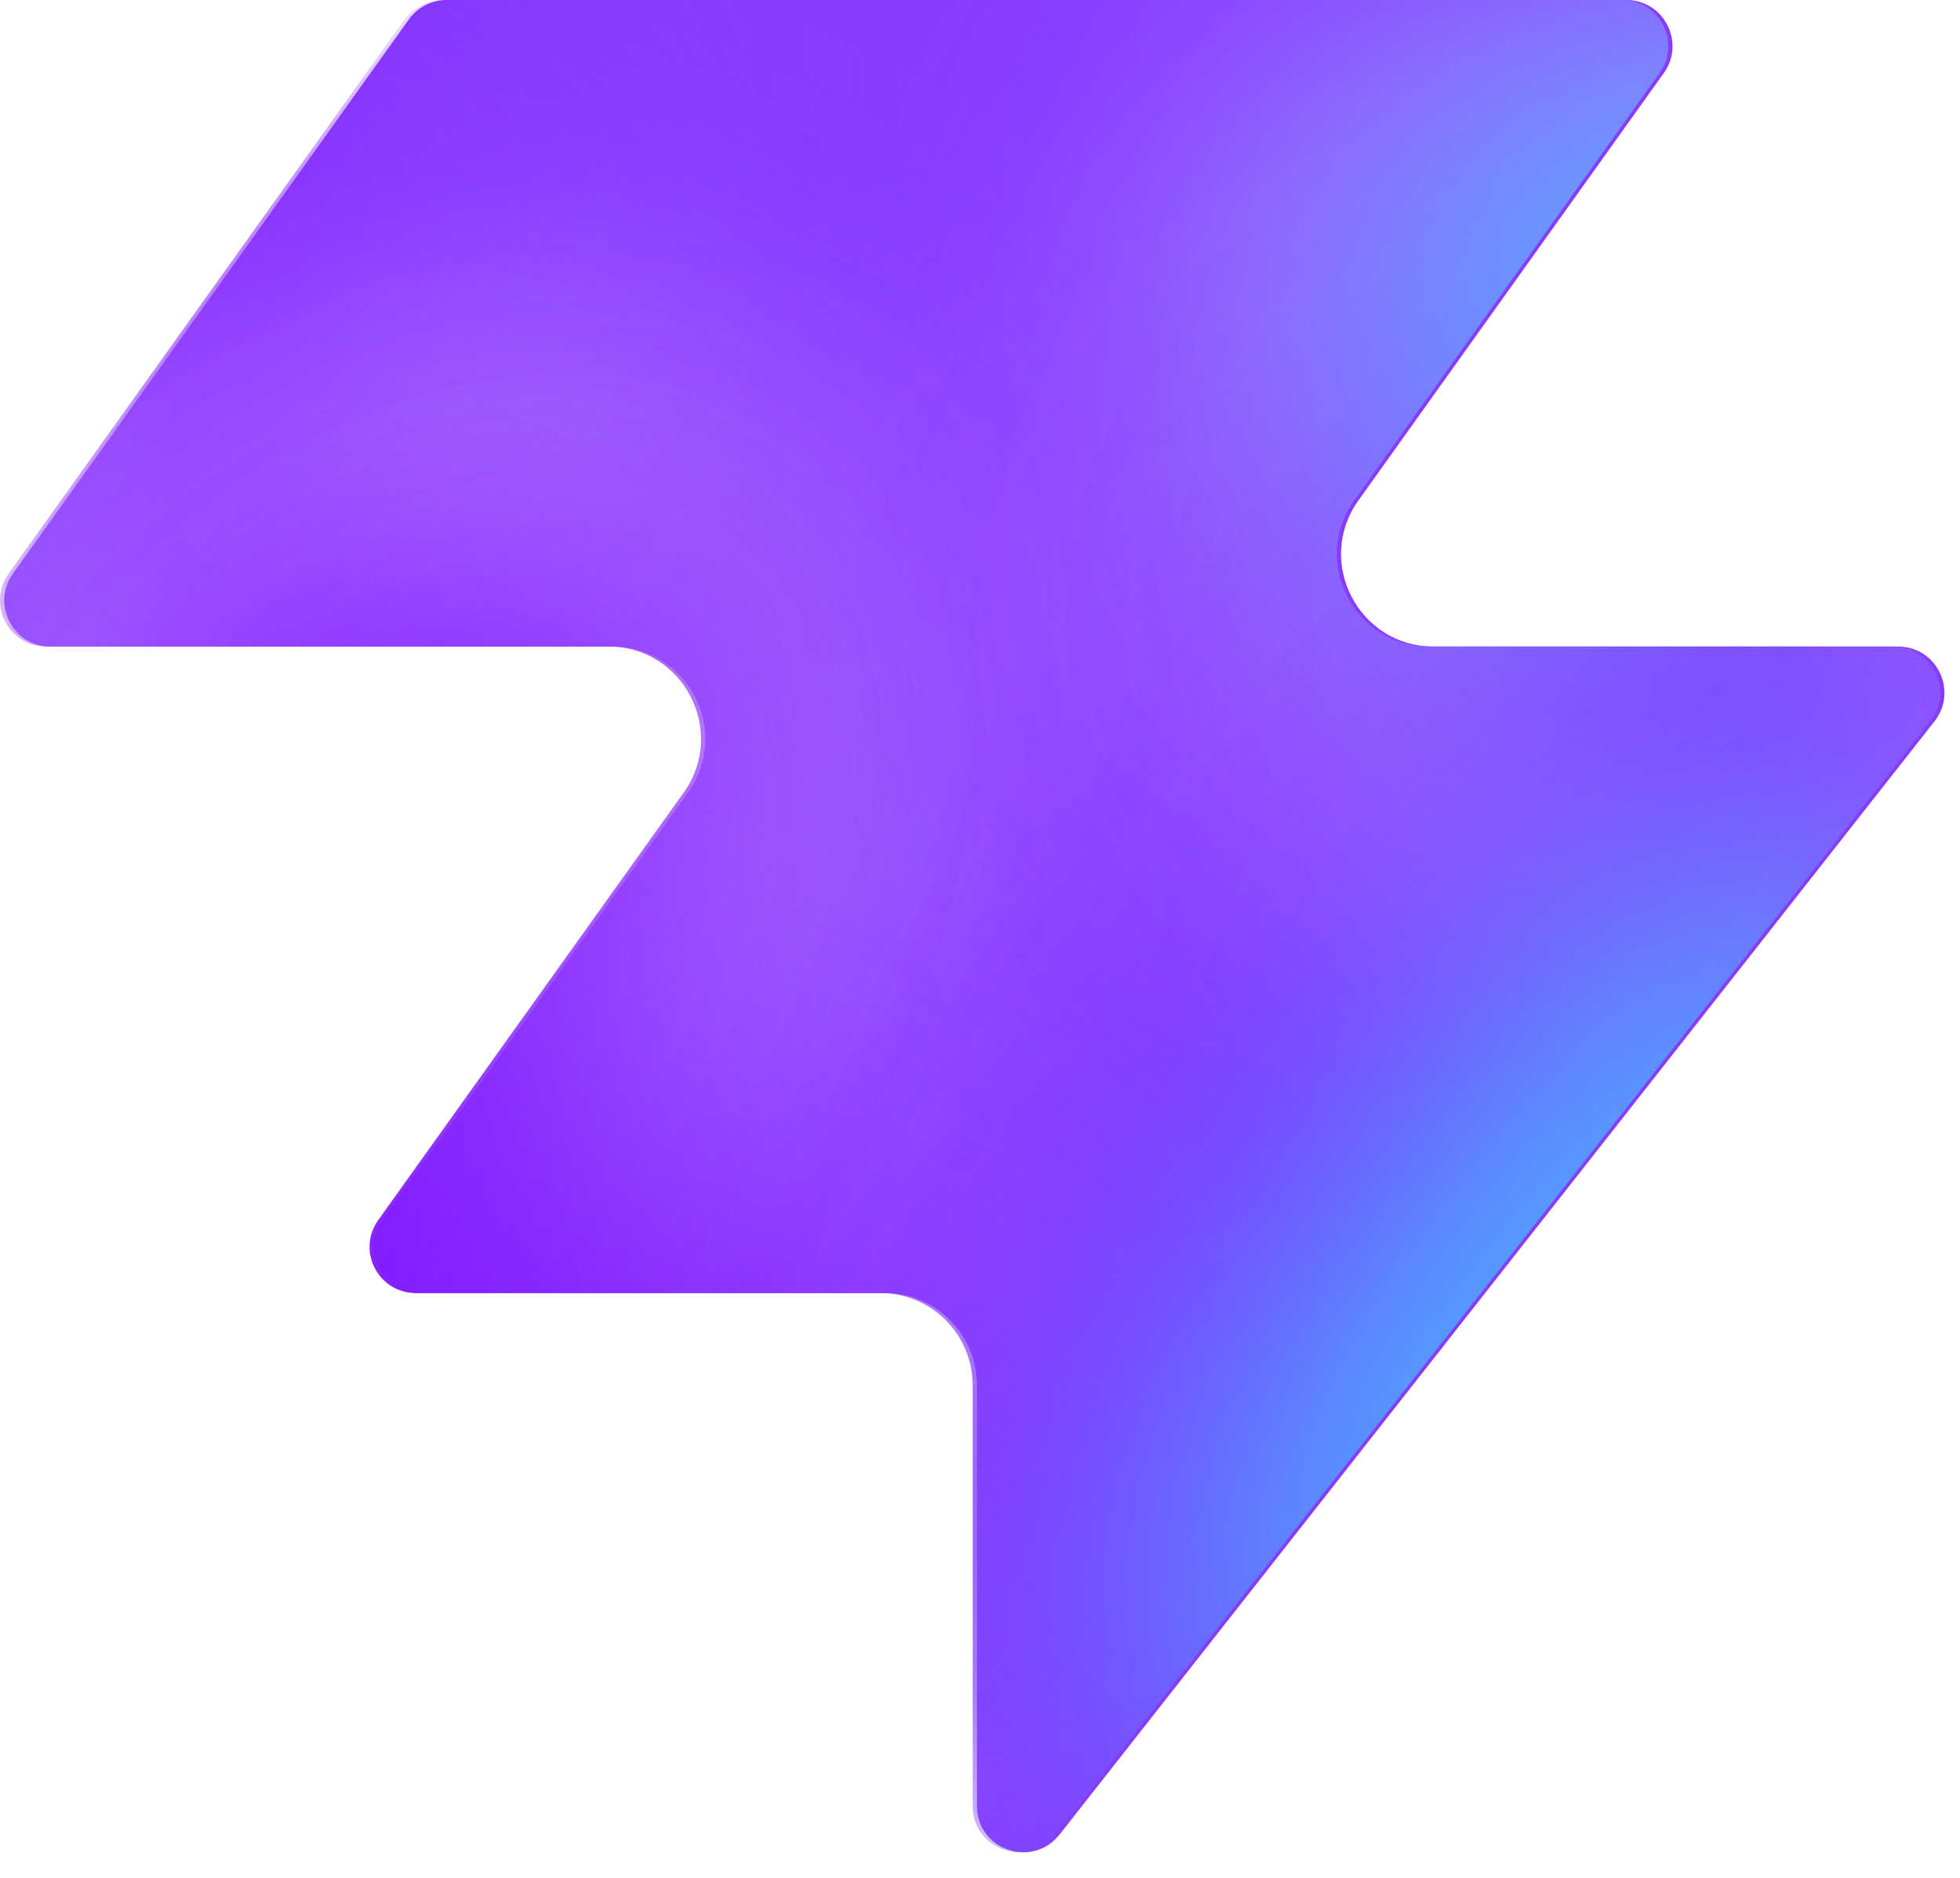
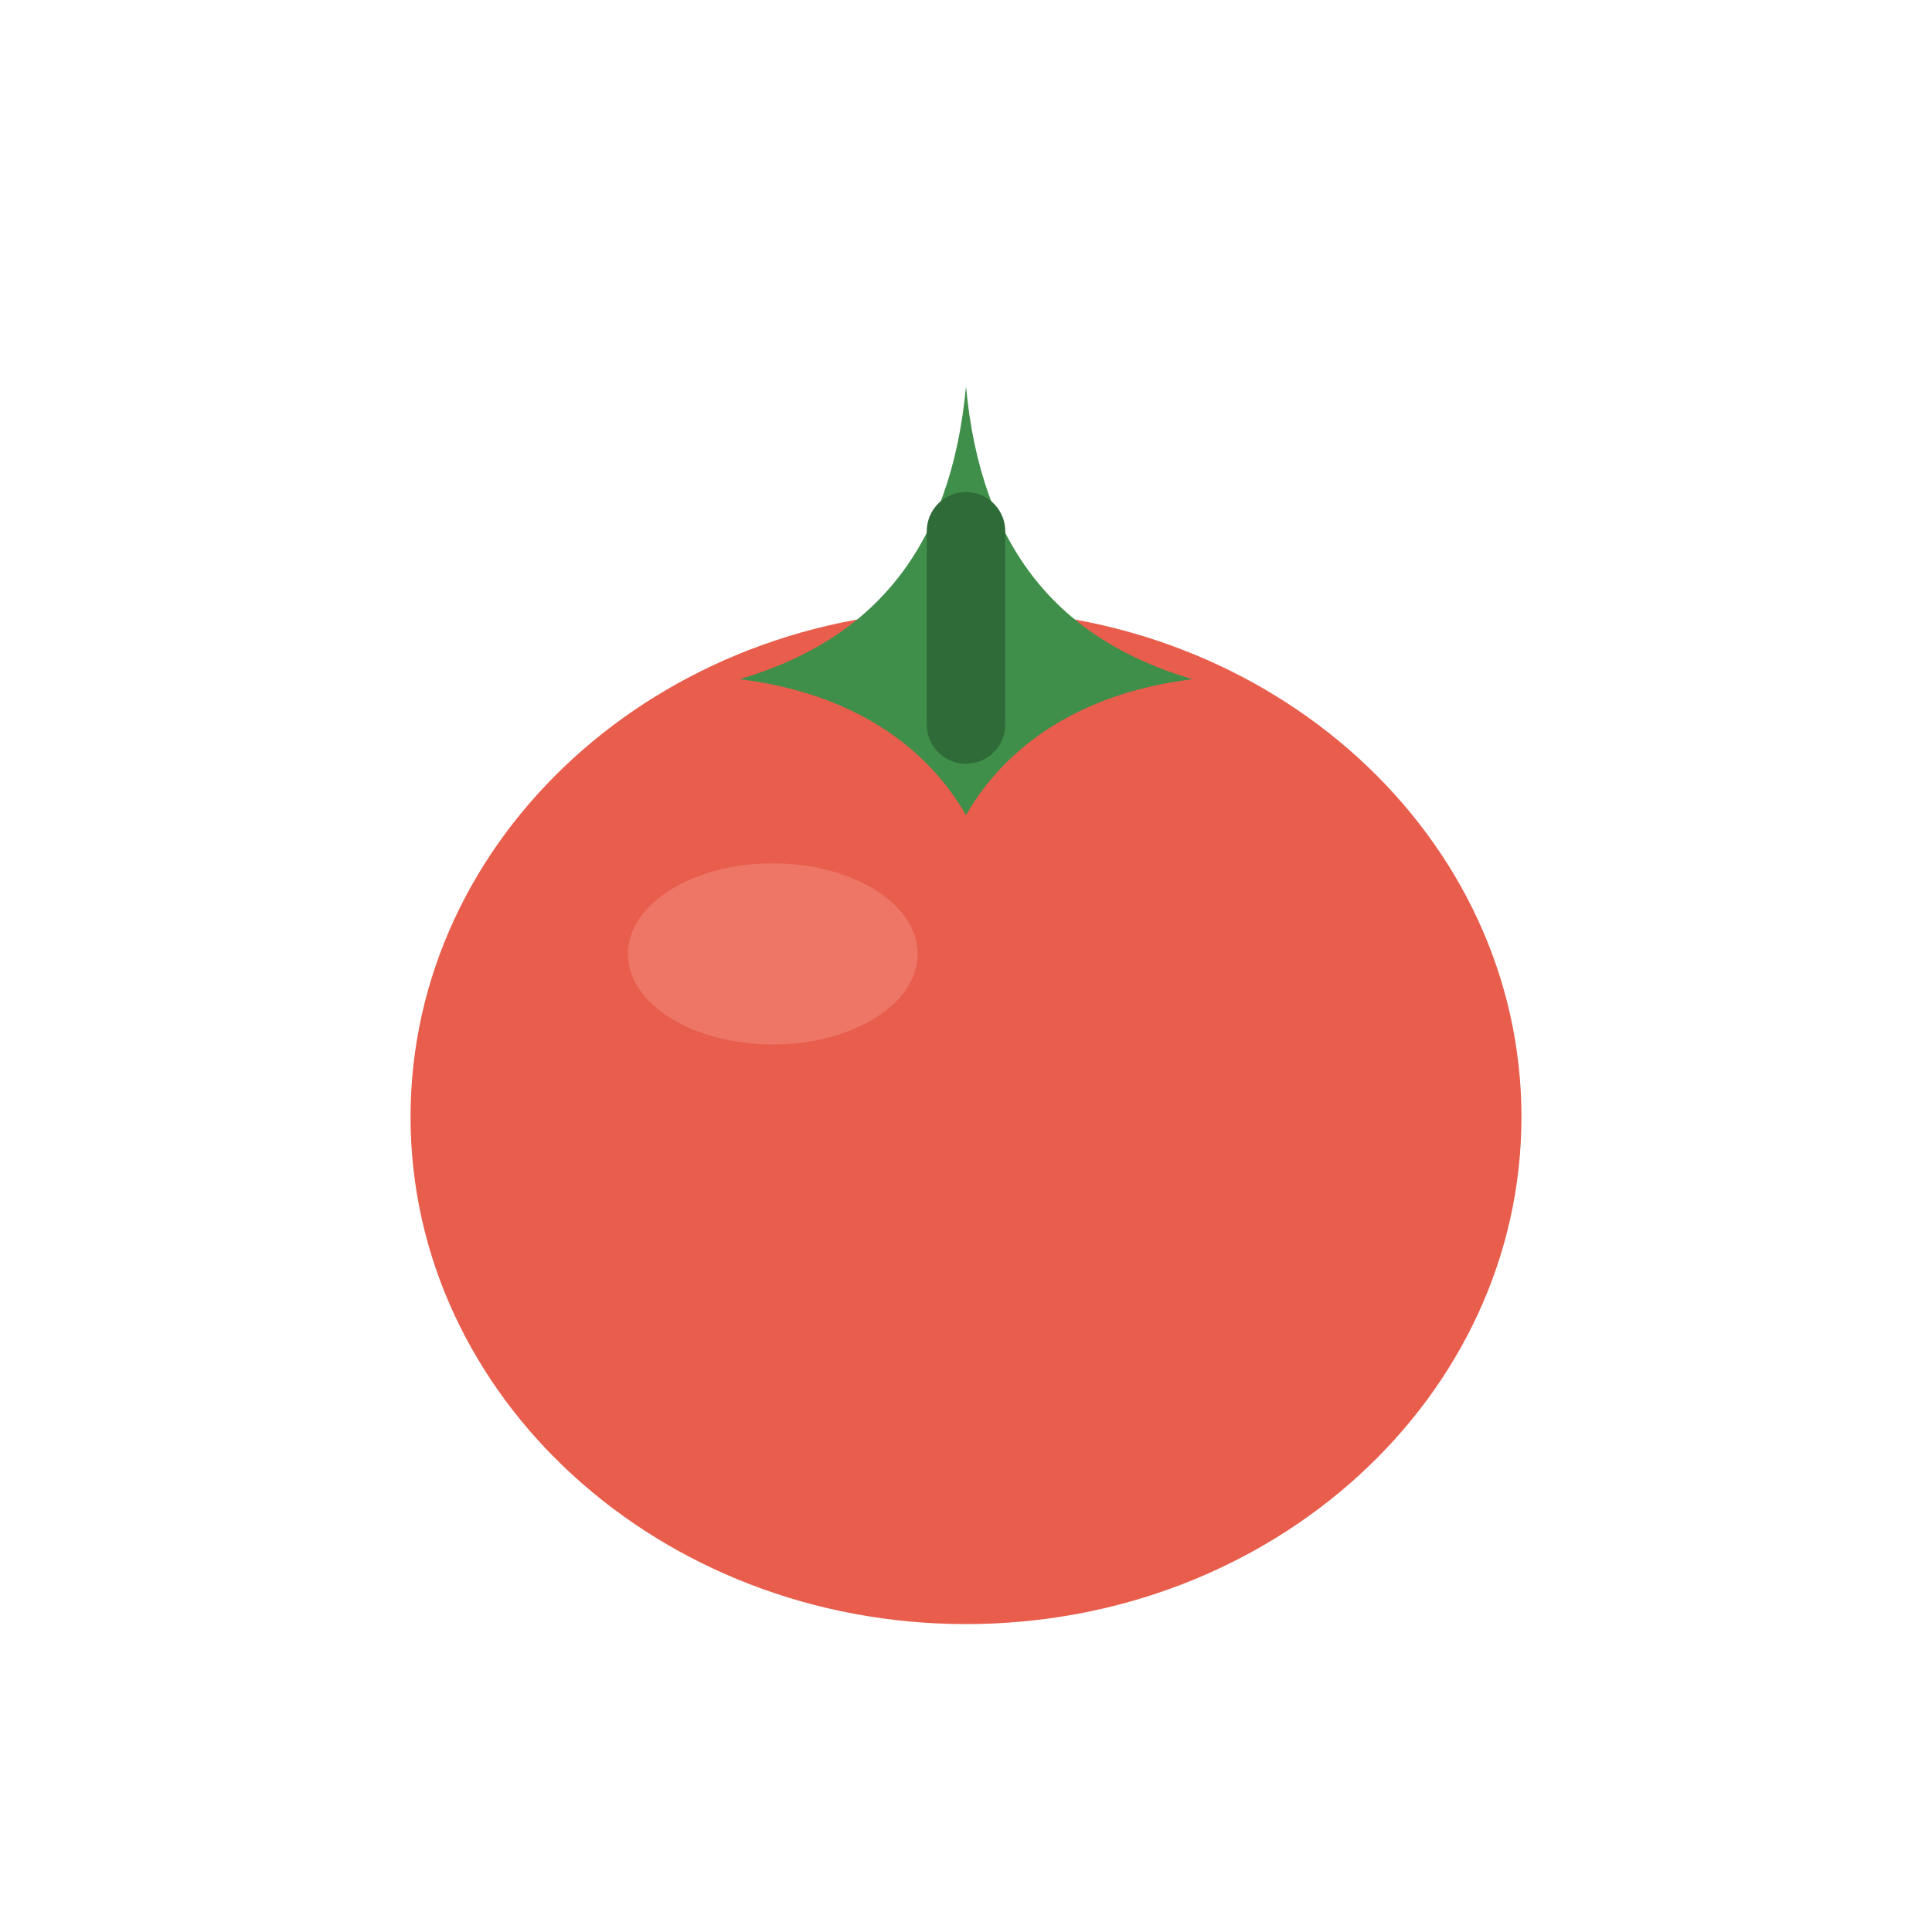
- <svg xmlns="http://www.w3.org/2000/svg" width="48" height="46" fill="none" viewBox="0 0 48 46">
-   <path fill="#863bff" d="M25.946 44.938c-.664.845-2.021.375-2.021-.698V33.937a2.26 2.26 0 0 0-2.262-2.262H10.287c-.92 0-1.456-1.04-.92-1.788l7.48-10.471c1.07-1.497 0-3.578-1.842-3.578H1.237c-.92 0-1.456-1.04-.92-1.788L10.013.474c.214-.297.556-.474.92-.474h28.894c.92 0 1.456 1.04.92 1.788l-7.48 10.471c-1.07 1.498 0 3.579 1.842 3.579h11.377c.943 0 1.473 1.088.89 1.83L25.947 44.94z" style="fill:#863bff;fill:color(display-p3 .525 .23 1);fill-opacity:1" />
-   <mask id="a" width="48" height="46" x="0" y="0" maskUnits="userSpaceOnUse" style="mask-type:alpha">
-     <path fill="#000" d="M25.842 44.938c-.664.844-2.021.375-2.021-.698V33.937a2.26 2.26 0 0 0-2.262-2.262H10.183c-.92 0-1.456-1.04-.92-1.788l7.48-10.471c1.07-1.498 0-3.579-1.842-3.579H1.133c-.92 0-1.456-1.04-.92-1.787L9.91.473c.214-.297.556-.474.92-.474h28.894c.92 0 1.456 1.04.92 1.788l-7.48 10.471c-1.07 1.498 0 3.578 1.842 3.578h11.377c.943 0 1.473 1.088.89 1.832L25.843 44.94z" style="fill:#000;fill-opacity:1" />
-   </mask>
-   <g mask="url(#a)">
-     <g filter="url(#b)">
-       <ellipse cx="5.508" cy="14.704" fill="#ede6ff" rx="5.508" ry="14.704" style="fill:#ede6ff;fill:color(display-p3 .927 .903 1);fill-opacity:1" transform="matrix(.00324 1 1 -.00324 -4.47 31.516)" />
-     </g>
-     <g filter="url(#c)">
-       <ellipse cx="10.399" cy="29.851" fill="#ede6ff" rx="10.399" ry="29.851" style="fill:#ede6ff;fill:color(display-p3 .927 .903 1);fill-opacity:1" transform="matrix(.00324 1 1 -.00324 -39.328 7.883)" />
-     </g>
-     <g filter="url(#d)">
-       <ellipse cx="5.508" cy="30.487" fill="#7e14ff" rx="5.508" ry="30.487" style="fill:#7e14ff;fill:color(display-p3 .492 .077 1);fill-opacity:1" transform="rotate(89.814 -25.913 -14.639)scale(1 -1)" />
-     </g>
-     <g filter="url(#e)">
-       <ellipse cx="5.508" cy="30.599" fill="#7e14ff" rx="5.508" ry="30.599" style="fill:#7e14ff;fill:color(display-p3 .492 .077 1);fill-opacity:1" transform="rotate(89.814 -32.644 -3.334)scale(1 -1)" />
-     </g>
-     <g filter="url(#f)">
-       <ellipse cx="5.508" cy="30.599" fill="#7e14ff" rx="5.508" ry="30.599" style="fill:#7e14ff;fill:color(display-p3 .492 .077 1);fill-opacity:1" transform="matrix(.00324 1 1 -.00324 -34.34 30.47)" />
-     </g>
-     <g filter="url(#g)">
-       <ellipse cx="14.072" cy="22.078" fill="#ede6ff" rx="14.072" ry="22.078" style="fill:#ede6ff;fill:color(display-p3 .927 .903 1);fill-opacity:1" transform="rotate(93.35 24.506 48.493)scale(-1 1)" />
-     </g>
-     <g filter="url(#h)">
-       <ellipse cx="3.47" cy="21.501" fill="#7e14ff" rx="3.47" ry="21.501" style="fill:#7e14ff;fill:color(display-p3 .492 .077 1);fill-opacity:1" transform="rotate(89.009 28.708 47.59)scale(-1 1)" />
-     </g>
-     <g filter="url(#i)">
-       <ellipse cx="3.47" cy="21.501" fill="#7e14ff" rx="3.47" ry="21.501" style="fill:#7e14ff;fill:color(display-p3 .492 .077 1);fill-opacity:1" transform="rotate(89.009 28.708 47.59)scale(-1 1)" />
-     </g>
-     <g filter="url(#j)">
-       <ellipse cx=".387" cy="8.972" fill="#7e14ff" rx="4.407" ry="29.108" style="fill:#7e14ff;fill:color(display-p3 .492 .077 1);fill-opacity:1" transform="rotate(39.51 .387 8.972)" />
-     </g>
-     <g filter="url(#k)">
-       <ellipse cx="47.523" cy="-6.092" fill="#7e14ff" rx="4.407" ry="29.108" style="fill:#7e14ff;fill:color(display-p3 .492 .077 1);fill-opacity:1" transform="rotate(37.892 47.523 -6.092)" />
-     </g>
-     <g filter="url(#l)">
-       <ellipse cx="41.412" cy="6.333" fill="#47bfff" rx="5.971" ry="9.665" style="fill:#47bfff;fill:color(display-p3 .28 .748 1);fill-opacity:1" transform="rotate(37.892 41.412 6.333)" />
-     </g>
-     <g filter="url(#m)">
-       <ellipse cx="-1.879" cy="38.332" fill="#7e14ff" rx="4.407" ry="29.108" style="fill:#7e14ff;fill:color(display-p3 .492 .077 1);fill-opacity:1" transform="rotate(37.892 -1.88 38.332)" />
-     </g>
-     <g filter="url(#n)">
-       <ellipse cx="-1.879" cy="38.332" fill="#7e14ff" rx="4.407" ry="29.108" style="fill:#7e14ff;fill:color(display-p3 .492 .077 1);fill-opacity:1" transform="rotate(37.892 -1.88 38.332)" />
-     </g>
-     <g filter="url(#o)">
-       <ellipse cx="35.651" cy="29.907" fill="#7e14ff" rx="4.407" ry="29.108" style="fill:#7e14ff;fill:color(display-p3 .492 .077 1);fill-opacity:1" transform="rotate(37.892 35.651 29.907)" />
-     </g>
-     <g filter="url(#p)">
-       <ellipse cx="38.418" cy="32.4" fill="#47bfff" rx="5.971" ry="15.297" style="fill:#47bfff;fill:color(display-p3 .28 .748 1);fill-opacity:1" transform="rotate(37.892 38.418 32.4)" />
-     </g>
-   </g>
-   <defs>
-     <filter id="b" width="60.045" height="41.654" x="-19.77" y="16.149" color-interpolation-filters="sRGB" filterUnits="userSpaceOnUse">
-       <feFlood flood-opacity="0" result="BackgroundImageFix" />
-       <feBlend in="SourceGraphic" in2="BackgroundImageFix" result="shape" />
-       <feGaussianBlur result="effect1_foregroundBlur_2002_17158" stdDeviation="7.659" />
-     </filter>
-     <filter id="c" width="90.34" height="51.437" x="-54.613" y="-7.533" color-interpolation-filters="sRGB" filterUnits="userSpaceOnUse">
-       <feFlood flood-opacity="0" result="BackgroundImageFix" />
-       <feBlend in="SourceGraphic" in2="BackgroundImageFix" result="shape" />
-       <feGaussianBlur result="effect1_foregroundBlur_2002_17158" stdDeviation="7.659" />
-     </filter>
-     <filter id="d" width="79.355" height="29.4" x="-49.64" y="2.03" color-interpolation-filters="sRGB" filterUnits="userSpaceOnUse">
-       <feFlood flood-opacity="0" result="BackgroundImageFix" />
-       <feBlend in="SourceGraphic" in2="BackgroundImageFix" result="shape" />
-       <feGaussianBlur result="effect1_foregroundBlur_2002_17158" stdDeviation="4.596" />
-     </filter>
-     <filter id="e" width="79.579" height="29.4" x="-45.045" y="20.029" color-interpolation-filters="sRGB" filterUnits="userSpaceOnUse">
-       <feFlood flood-opacity="0" result="BackgroundImageFix" />
-       <feBlend in="SourceGraphic" in2="BackgroundImageFix" result="shape" />
-       <feGaussianBlur result="effect1_foregroundBlur_2002_17158" stdDeviation="4.596" />
-     </filter>
-     <filter id="f" width="79.579" height="29.4" x="-43.513" y="21.178" color-interpolation-filters="sRGB" filterUnits="userSpaceOnUse">
-       <feFlood flood-opacity="0" result="BackgroundImageFix" />
-       <feBlend in="SourceGraphic" in2="BackgroundImageFix" result="shape" />
-       <feGaussianBlur result="effect1_foregroundBlur_2002_17158" stdDeviation="4.596" />
-     </filter>
-     <filter id="g" width="74.749" height="58.852" x="15.756" y="-17.901" color-interpolation-filters="sRGB" filterUnits="userSpaceOnUse">
-       <feFlood flood-opacity="0" result="BackgroundImageFix" />
-       <feBlend in="SourceGraphic" in2="BackgroundImageFix" result="shape" />
-       <feGaussianBlur result="effect1_foregroundBlur_2002_17158" stdDeviation="7.659" />
-     </filter>
-     <filter id="h" width="61.377" height="25.362" x="23.548" y="2.284" color-interpolation-filters="sRGB" filterUnits="userSpaceOnUse">
-       <feFlood flood-opacity="0" result="BackgroundImageFix" />
-       <feBlend in="SourceGraphic" in2="BackgroundImageFix" result="shape" />
-       <feGaussianBlur result="effect1_foregroundBlur_2002_17158" stdDeviation="4.596" />
-     </filter>
-     <filter id="i" width="61.377" height="25.362" x="23.548" y="2.284" color-interpolation-filters="sRGB" filterUnits="userSpaceOnUse">
-       <feFlood flood-opacity="0" result="BackgroundImageFix" />
-       <feBlend in="SourceGraphic" in2="BackgroundImageFix" result="shape" />
-       <feGaussianBlur result="effect1_foregroundBlur_2002_17158" stdDeviation="4.596" />
-     </filter>
-     <filter id="j" width="56.045" height="63.649" x="-27.636" y="-22.853" color-interpolation-filters="sRGB" filterUnits="userSpaceOnUse">
-       <feFlood flood-opacity="0" result="BackgroundImageFix" />
-       <feBlend in="SourceGraphic" in2="BackgroundImageFix" result="shape" />
-       <feGaussianBlur result="effect1_foregroundBlur_2002_17158" stdDeviation="4.596" />
-     </filter>
-     <filter id="k" width="54.814" height="64.646" x="20.116" y="-38.415" color-interpolation-filters="sRGB" filterUnits="userSpaceOnUse">
-       <feFlood flood-opacity="0" result="BackgroundImageFix" />
-       <feBlend in="SourceGraphic" in2="BackgroundImageFix" result="shape" />
-       <feGaussianBlur result="effect1_foregroundBlur_2002_17158" stdDeviation="4.596" />
-     </filter>
-     <filter id="l" width="33.541" height="35.313" x="24.641" y="-11.323" color-interpolation-filters="sRGB" filterUnits="userSpaceOnUse">
-       <feFlood flood-opacity="0" result="BackgroundImageFix" />
-       <feBlend in="SourceGraphic" in2="BackgroundImageFix" result="shape" />
-       <feGaussianBlur result="effect1_foregroundBlur_2002_17158" stdDeviation="4.596" />
-     </filter>
-     <filter id="m" width="54.814" height="64.646" x="-29.286" y="6.009" color-interpolation-filters="sRGB" filterUnits="userSpaceOnUse">
-       <feFlood flood-opacity="0" result="BackgroundImageFix" />
-       <feBlend in="SourceGraphic" in2="BackgroundImageFix" result="shape" />
-       <feGaussianBlur result="effect1_foregroundBlur_2002_17158" stdDeviation="4.596" />
-     </filter>
-     <filter id="n" width="54.814" height="64.646" x="-29.286" y="6.009" color-interpolation-filters="sRGB" filterUnits="userSpaceOnUse">
-       <feFlood flood-opacity="0" result="BackgroundImageFix" />
-       <feBlend in="SourceGraphic" in2="BackgroundImageFix" result="shape" />
-       <feGaussianBlur result="effect1_foregroundBlur_2002_17158" stdDeviation="4.596" />
-     </filter>
-     <filter id="o" width="54.814" height="64.646" x="8.244" y="-2.416" color-interpolation-filters="sRGB" filterUnits="userSpaceOnUse">
-       <feFlood flood-opacity="0" result="BackgroundImageFix" />
-       <feBlend in="SourceGraphic" in2="BackgroundImageFix" result="shape" />
-       <feGaussianBlur result="effect1_foregroundBlur_2002_17158" stdDeviation="4.596" />
-     </filter>
-     <filter id="p" width="39.409" height="43.623" x="18.713" y="10.588" color-interpolation-filters="sRGB" filterUnits="userSpaceOnUse">
-       <feFlood flood-opacity="0" result="BackgroundImageFix" />
-       <feBlend in="SourceGraphic" in2="BackgroundImageFix" result="shape" />
-       <feGaussianBlur result="effect1_foregroundBlur_2002_17158" stdDeviation="4.596" />
-     </filter>
-   </defs>
+ <svg xmlns="http://www.w3.org/2000/svg" viewBox="0 0 32 32" fill="none">
+   <ellipse cx="16" cy="18.5" rx="9.2" ry="8.4" fill="#E85D4C" />
+   <ellipse cx="12.8" cy="15.8" rx="2.4" ry="1.5" fill="#F08A7C" opacity="0.55" />
+   <path fill="#3F8F4A" d="M16 6.4c.25 2.7 1.55 4.2 3.75 4.85-1.65.2-3 .95-3.75 2.25-.75-1.3-2.1-2.05-3.75-2.25 2.2-.65 3.5-2.15 3.75-4.85Z" />
+   <path stroke="#2F6B38" stroke-width="1.3" stroke-linecap="round" d="M16 8.8V12" />
</svg>
